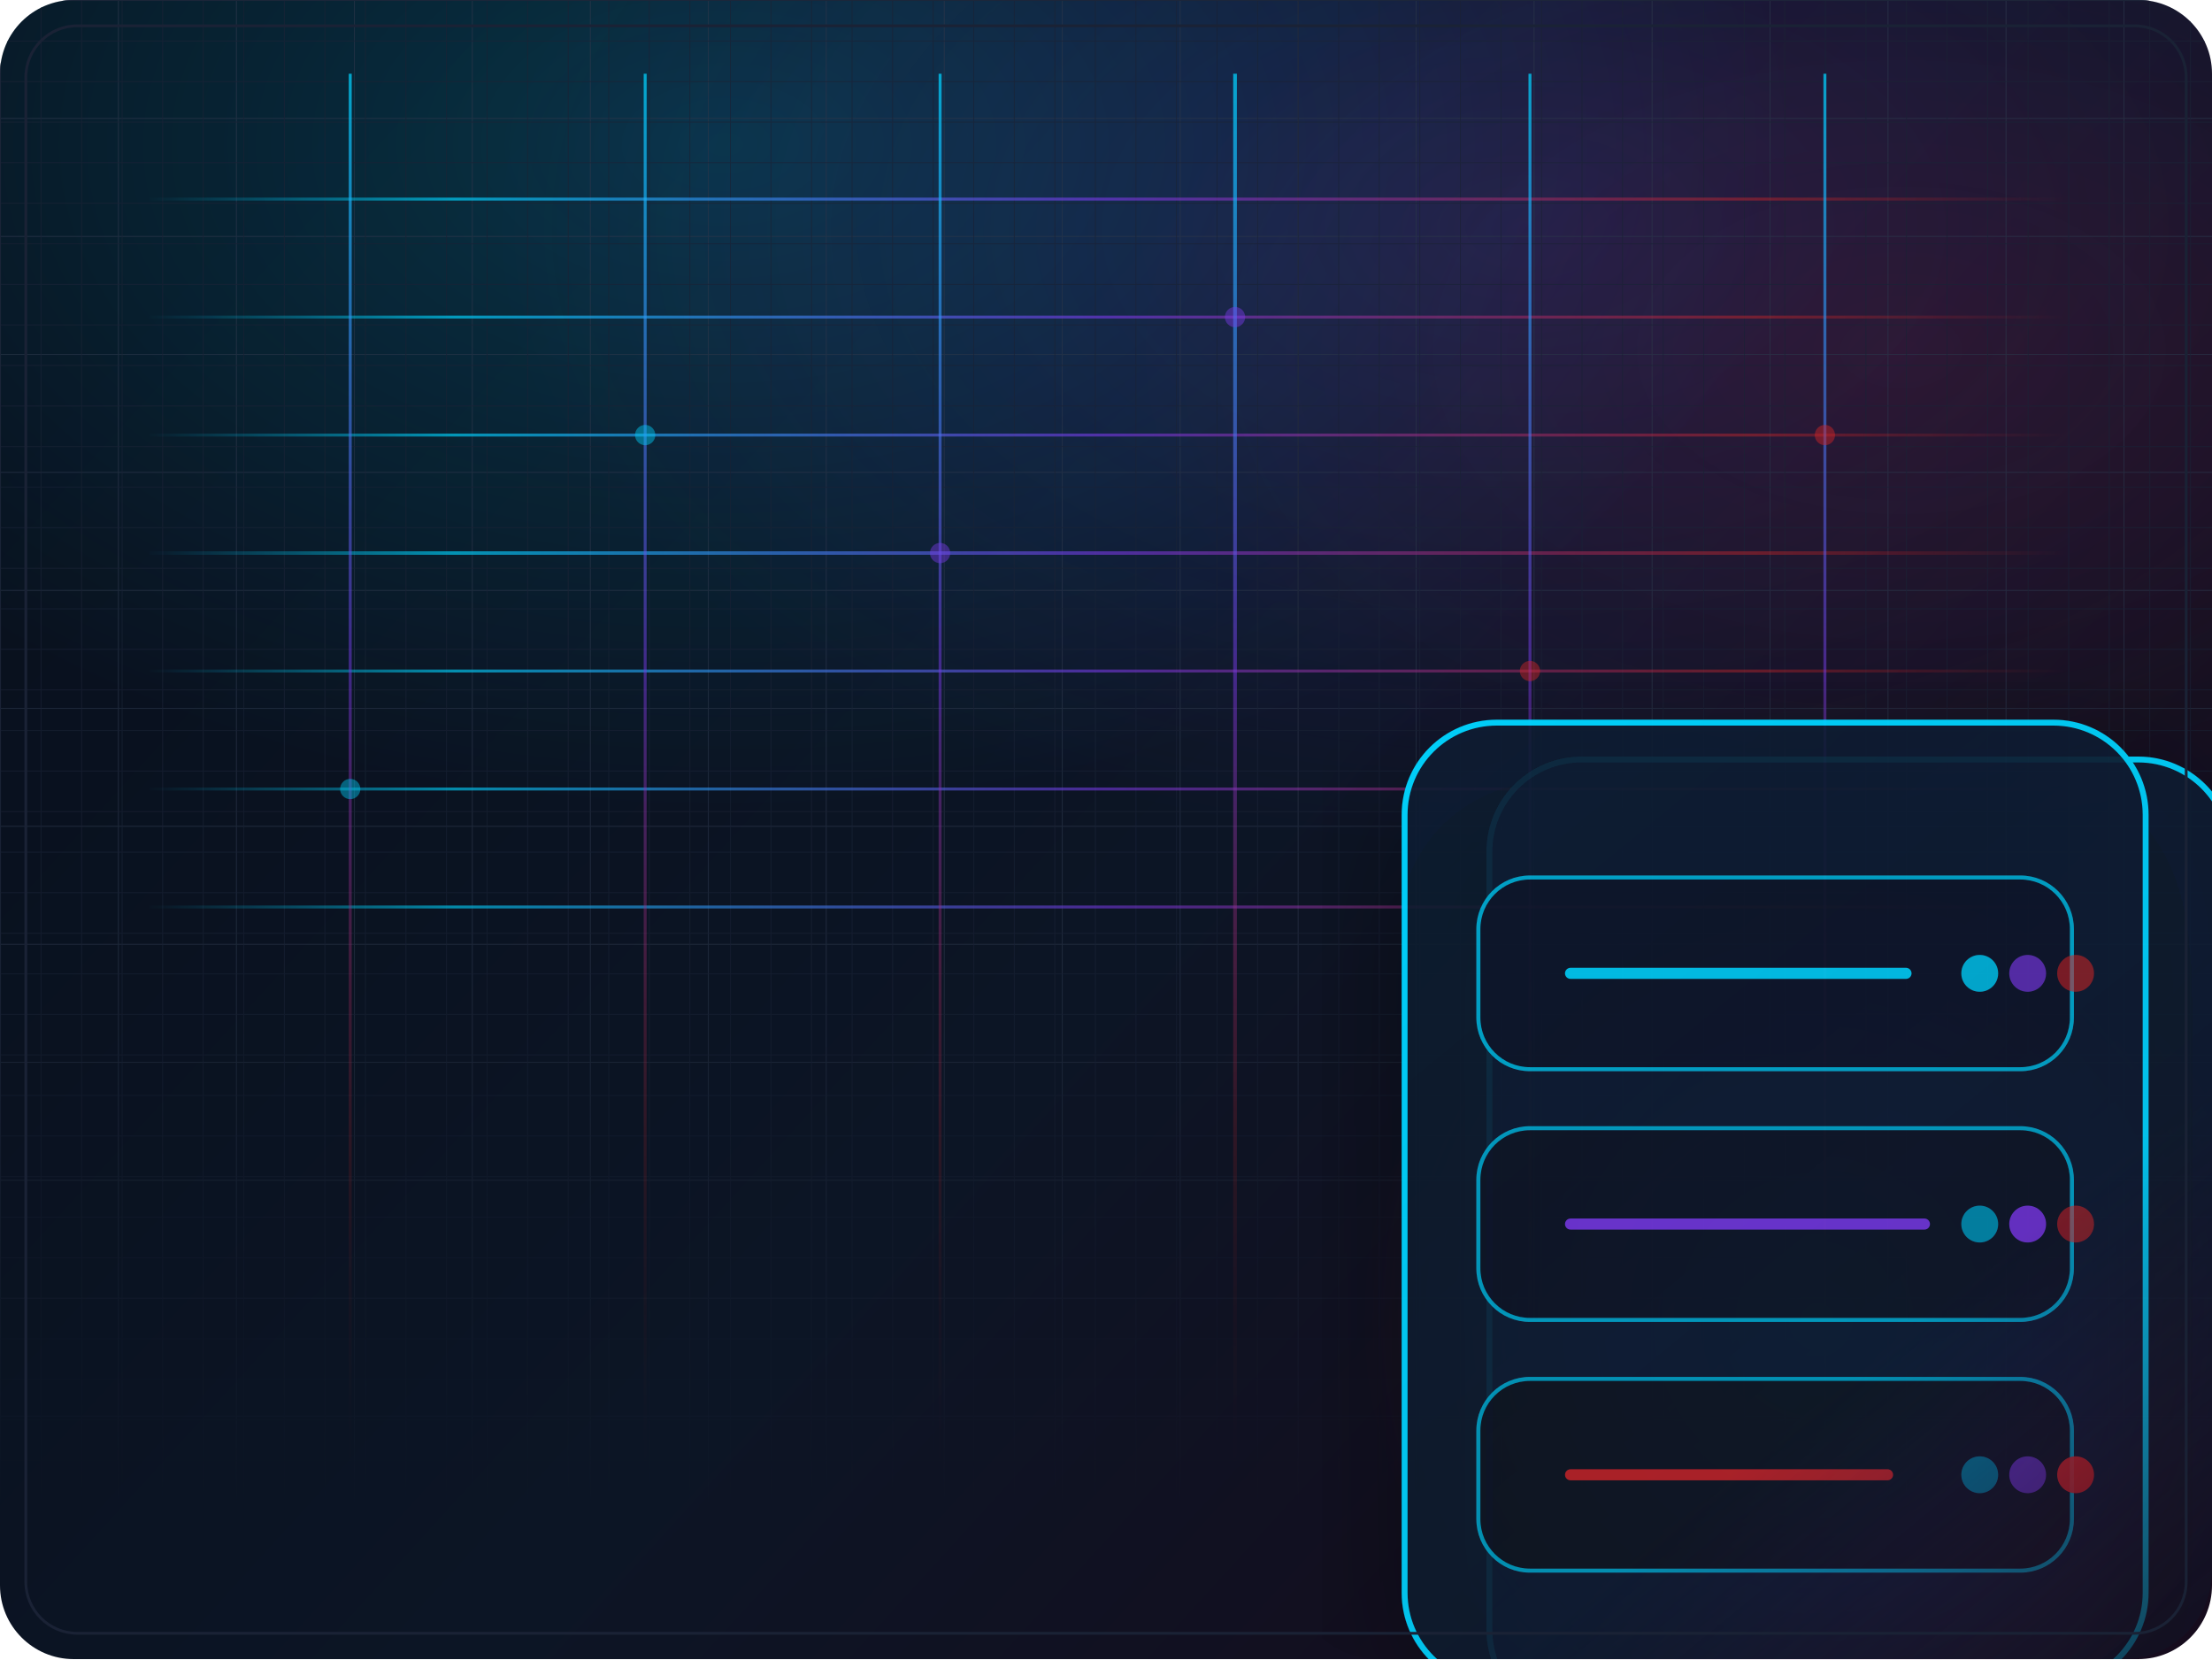
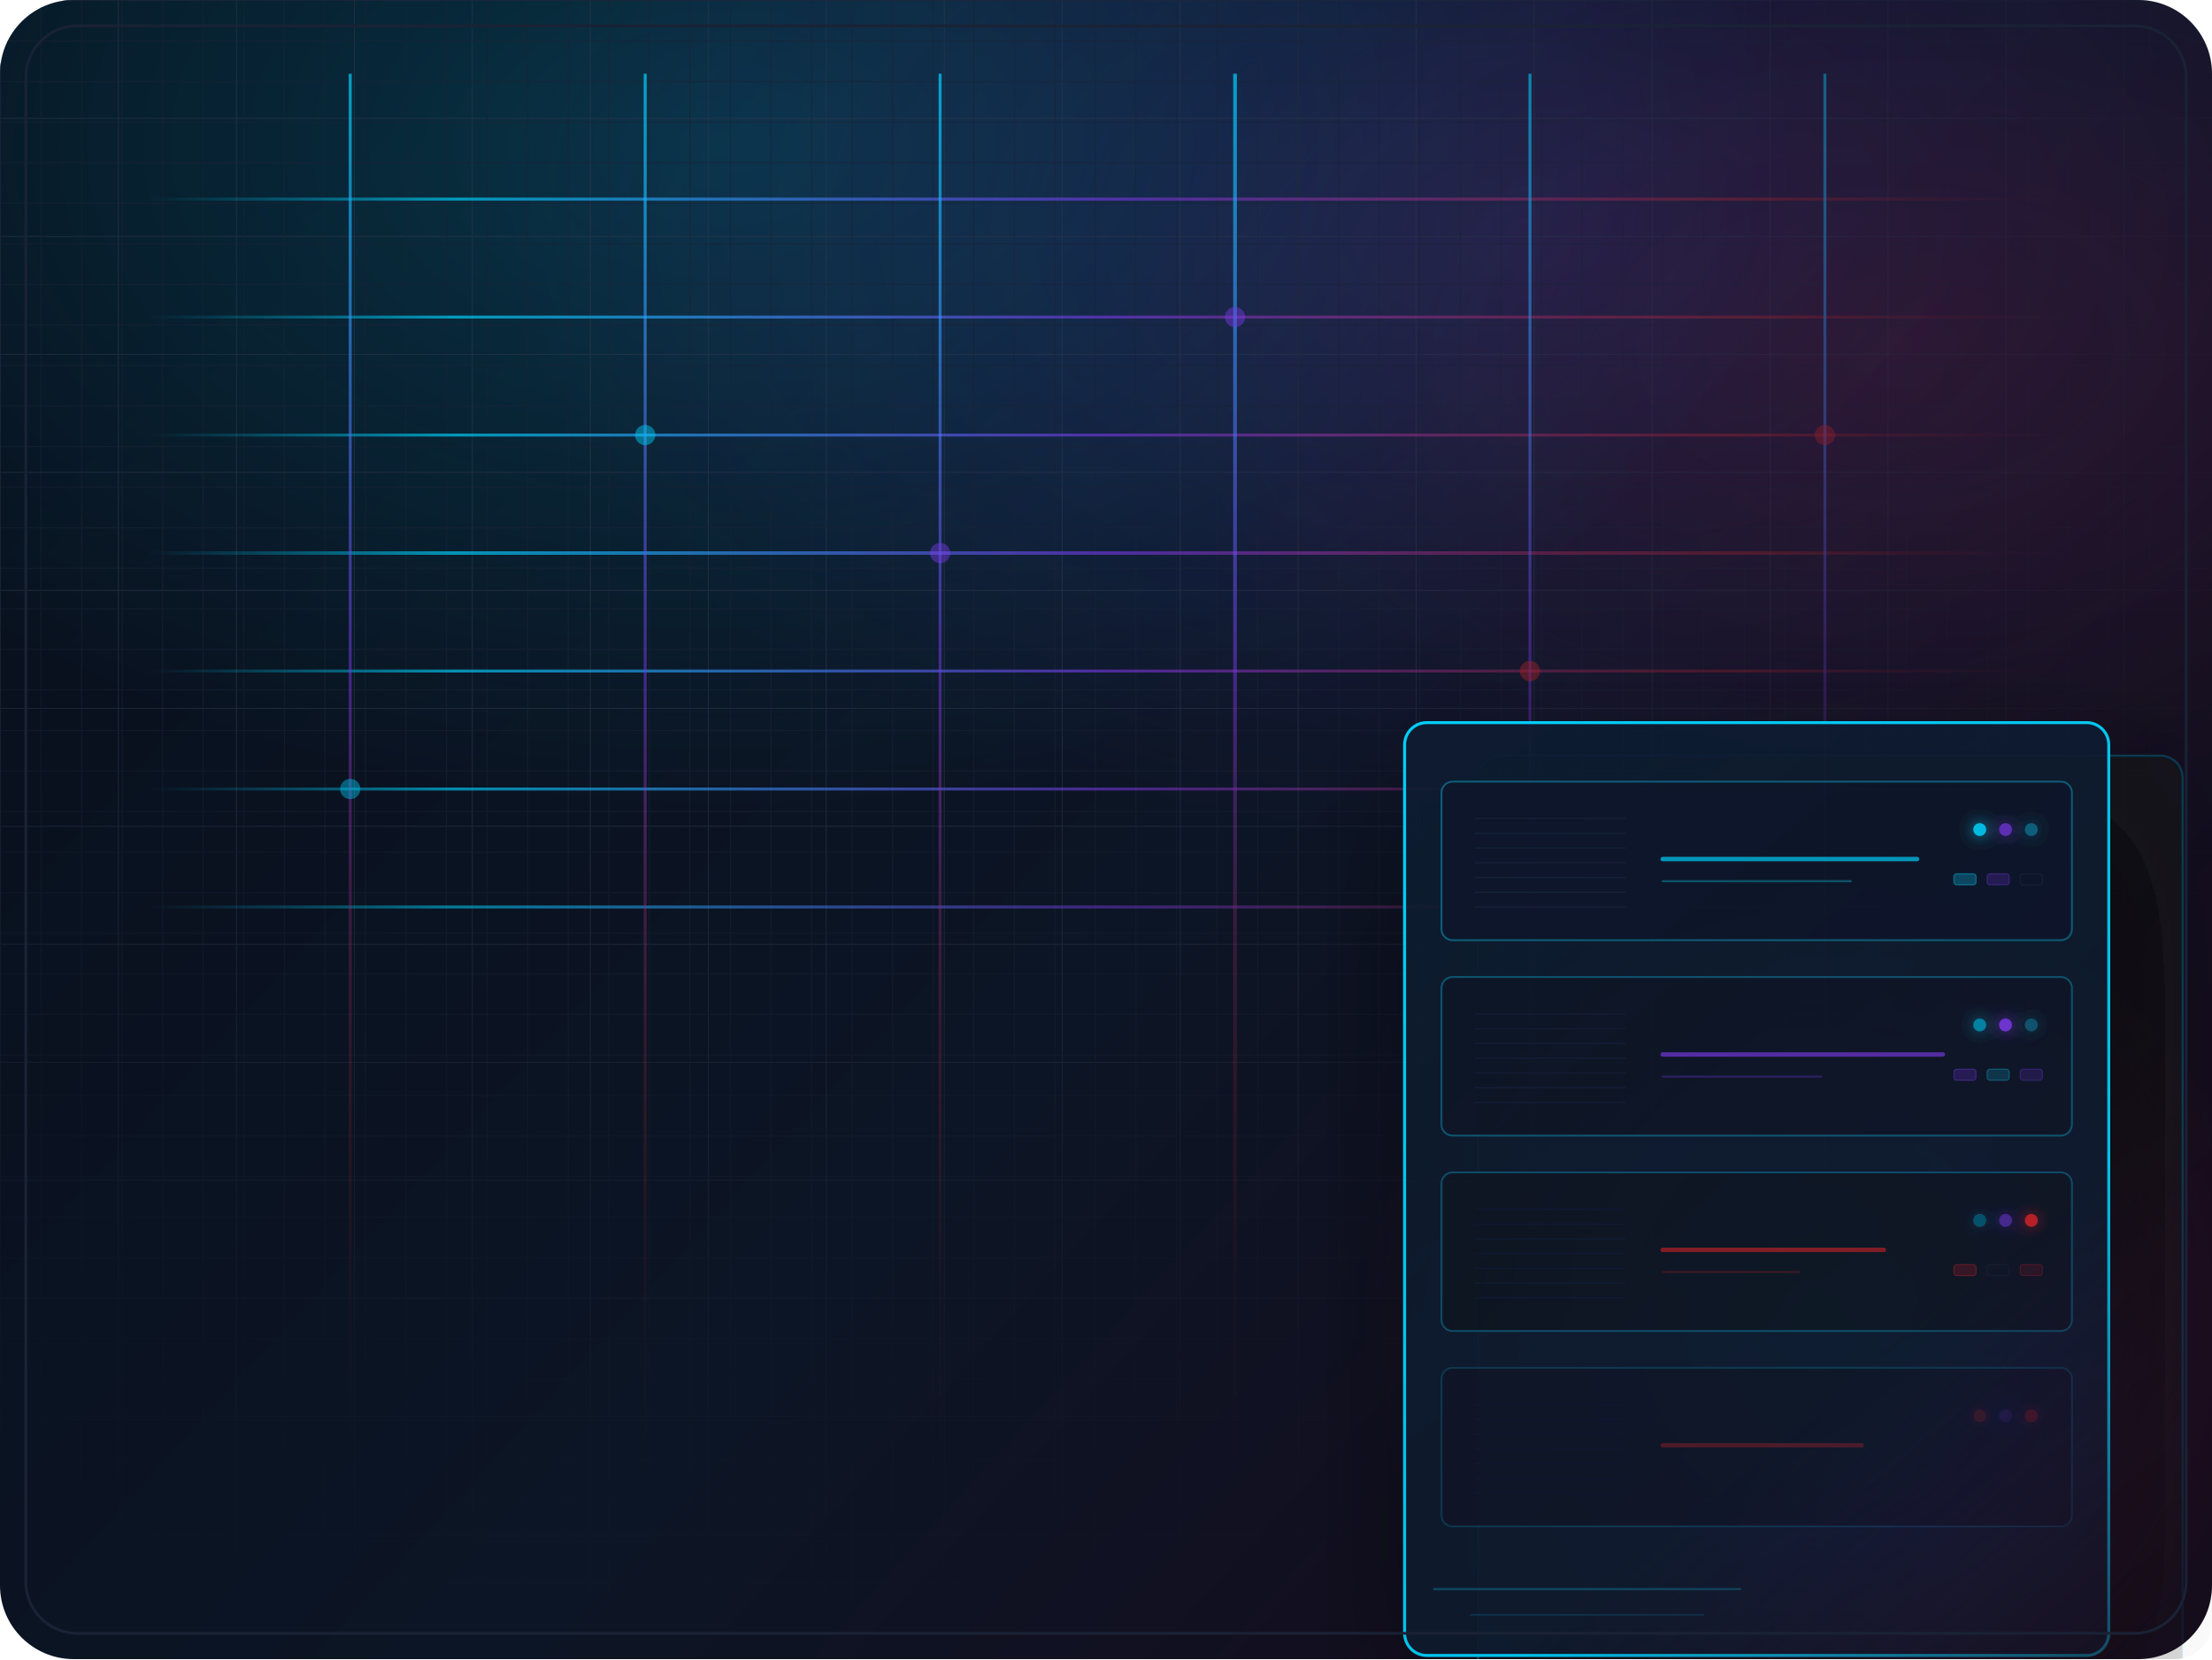
<svg xmlns="http://www.w3.org/2000/svg" width="1200" height="900" viewBox="0 0 1200 900" fill="none">
  <defs>
    <linearGradient id="bg" x1="148" y1="44" x2="1032" y2="850" gradientUnits="userSpaceOnUse">
      <stop offset="0%" stop-color="#08101D" />
      <stop offset="55%" stop-color="#0C1525" />
      <stop offset="100%" stop-color="#160C1D" />
    </linearGradient>
    <radialGradient id="cyanGlow" cx="0" cy="0" r="1" gradientUnits="userSpaceOnUse" gradientTransform="translate(394 80) rotate(90) scale(360 580)">
      <stop offset="0%" stop-color="#00D4FF" stop-opacity="0.18" />
      <stop offset="100%" stop-color="#00D4FF" stop-opacity="0" />
    </radialGradient>
    <radialGradient id="violetGlow" cx="0" cy="0" r="1" gradientUnits="userSpaceOnUse" gradientTransform="translate(826 122) rotate(90) scale(340 560)">
      <stop offset="0%" stop-color="#7C3AED" stop-opacity="0.16" />
      <stop offset="100%" stop-color="#7C3AED" stop-opacity="0" />
    </radialGradient>
    <radialGradient id="redGlow" cx="0" cy="0" r="1" gradientUnits="userSpaceOnUse" gradientTransform="translate(1032 190) rotate(90) scale(260 420)">
      <stop offset="0%" stop-color="#DC2626" stop-opacity="0.10" />
      <stop offset="100%" stop-color="#DC2626" stop-opacity="0" />
    </radialGradient>
    <pattern id="majorGrid" width="64" height="64" patternUnits="userSpaceOnUse">
      <path d="M64 0H0V64" stroke="#2A3548" stroke-opacity="0.72" stroke-width="1" />
    </pattern>
    <pattern id="minorGrid" width="22" height="22" patternUnits="userSpaceOnUse">
      <path d="M22 0H0V22" stroke="#1A2235" stroke-opacity="0.78" stroke-width="1" />
    </pattern>
-     <linearGradient id="gridFade" x1="0" y1="24" x2="0" y2="818" gradientUnits="userSpaceOnUse">
+     <radialGradient id="gridFade" cx="0.32" cy="0.18" r="0.82" gradientUnits="objectBoundingBox">
      <stop offset="0%" stop-color="#FFFFFF" />
-       <stop offset="62%" stop-color="#FFFFFF" stop-opacity="0.88" />
-       <stop offset="86%" stop-color="#FFFFFF" stop-opacity="0.30" />
+       <stop offset="38%" stop-color="#FFFFFF" stop-opacity="0.92" />
+       <stop offset="62%" stop-color="#FFFFFF" stop-opacity="0.55" />
+       <stop offset="80%" stop-color="#FFFFFF" stop-opacity="0.18" />
      <stop offset="100%" stop-color="#FFFFFF" stop-opacity="0" />
-     </linearGradient>
+     </radialGradient>
    <mask id="gridMask">
      <rect x="0" y="0" width="1200" height="900" fill="url(#gridFade)" />
    </mask>
    <linearGradient id="brandH" x1="80" y1="0" x2="1120" y2="0" gradientUnits="userSpaceOnUse">
      <stop offset="0%" stop-color="#00D4FF" stop-opacity="0" />
      <stop offset="16%" stop-color="#00D4FF" stop-opacity="0.74" />
      <stop offset="50%" stop-color="#7C3AED" stop-opacity="0.66" />
      <stop offset="84%" stop-color="#DC2626" stop-opacity="0.46" />
      <stop offset="100%" stop-color="#DC2626" stop-opacity="0" />
    </linearGradient>
    <linearGradient id="brandV" x1="0" y1="40" x2="0" y2="814" gradientUnits="userSpaceOnUse">
      <stop offset="0%" stop-color="#00D4FF" stop-opacity="0.82" />
      <stop offset="42%" stop-color="#7C3AED" stop-opacity="0.58" />
      <stop offset="76%" stop-color="#DC2626" stop-opacity="0.30" />
      <stop offset="100%" stop-color="#DC2626" stop-opacity="0" />
    </linearGradient>
    <linearGradient id="serverStroke" x1="708" y1="384" x2="1164" y2="874" gradientUnits="userSpaceOnUse">
      <stop offset="0%" stop-color="#00D4FF" />
      <stop offset="54%" stop-color="#7C3AED" />
      <stop offset="100%" stop-color="#DC2626" />
    </linearGradient>
    <linearGradient id="serverFill" x1="724" y1="392" x2="1130" y2="852" gradientUnits="userSpaceOnUse">
      <stop offset="0%" stop-color="#101C31" stop-opacity="0.92" />
      <stop offset="100%" stop-color="#0A1322" stop-opacity="0.78" />
    </linearGradient>
    <radialGradient id="serverHalo" cx="0" cy="0" r="1" gradientUnits="userSpaceOnUse" gradientTransform="translate(986 716) rotate(90) scale(260 248)">
      <stop offset="0%" stop-color="#00D4FF" stop-opacity="0.18" />
      <stop offset="48%" stop-color="#7C3AED" stop-opacity="0.14" />
      <stop offset="100%" stop-color="#DC2626" stop-opacity="0" />
    </radialGradient>
    <linearGradient id="serverMaskFill" x1="778" y1="436" x2="1158" y2="900" gradientUnits="userSpaceOnUse">
      <stop offset="0%" stop-color="white" stop-opacity="0.96" />
      <stop offset="64%" stop-color="white" stop-opacity="0.90" />
      <stop offset="100%" stop-color="white" stop-opacity="0.28" />
    </linearGradient>
    <mask id="serverMask">
      <rect x="0" y="0" width="1200" height="900" fill="black" />
-       <rect x="700" y="352" width="500" height="548" rx="48" fill="url(#serverMaskFill)" />
+       <rect x="700" y="352" width="500" height="548" rx="20" fill="url(#serverMaskFill)" />
    </mask>
    <filter id="softShadow" x="666" y="334" width="584" height="614" filterUnits="userSpaceOnUse" color-interpolation-filters="sRGB">
      <feDropShadow dx="0" dy="36" stdDeviation="42" flood-color="#000000" flood-opacity="0.42" />
+     </filter>
+     <filter id="ledGlow" x="-300%" y="-300%" width="700%" height="700%">
+       <feGaussianBlur stdDeviation="4" result="b" />
+       <feMerge>
+         <feMergeNode in="b" />
+         <feMergeNode in="SourceGraphic" />
+       </feMerge>
    </filter>
  </defs>
  <rect width="1200" height="900" rx="40" fill="url(#bg)" />
  <rect width="1200" height="900" rx="40" fill="url(#cyanGlow)" />
  <rect width="1200" height="900" rx="40" fill="url(#violetGlow)" />
  <rect width="1200" height="900" rx="40" fill="url(#redGlow)" />
  <g mask="url(#gridMask)">
    <rect width="1200" height="900" rx="40" fill="url(#majorGrid)" opacity="0.94" />
    <rect width="1200" height="900" rx="40" fill="url(#minorGrid)" opacity="0.86" />
    <g opacity="0.92">
      <path d="M80 108H1120" stroke="url(#brandH)" stroke-width="1.6" />
      <path d="M80 172H1120" stroke="url(#brandH)" stroke-width="1.6" />
      <path d="M80 236H1120" stroke="url(#brandH)" stroke-width="1.6" />
      <path d="M80 300H1120" stroke="url(#brandH)" stroke-width="1.9" />
      <path d="M80 364H1120" stroke="url(#brandH)" stroke-width="1.6" />
      <path d="M80 428H1120" stroke="url(#brandH)" stroke-width="1.6" />
      <path d="M80 492H1120" stroke="url(#brandH)" stroke-width="1.6" />
    </g>
    <g opacity="0.9">
      <path d="M190 40V812" stroke="url(#brandV)" stroke-width="1.6" />
      <path d="M350 40V812" stroke="url(#brandV)" stroke-width="1.6" />
      <path d="M510 40V812" stroke="url(#brandV)" stroke-width="1.6" />
      <path d="M670 40V812" stroke="url(#brandV)" stroke-width="2" />
      <path d="M830 40V812" stroke="url(#brandV)" stroke-width="1.6" />
      <path d="M990 40V812" stroke="url(#brandV)" stroke-width="1.6" />
    </g>
    <g opacity="0.46">
      <circle cx="350" cy="236" r="5.5" fill="#00D4FF" />
      <circle cx="510" cy="300" r="5.5" fill="#7C3AED" />
      <circle cx="670" cy="172" r="5.5" fill="#7C3AED" />
      <circle cx="830" cy="364" r="5.5" fill="#DC2626" />
      <circle cx="190" cy="428" r="5.5" fill="#00D4FF" />
      <circle cx="990" cy="236" r="5.5" fill="#DC2626" />
    </g>
  </g>
  <ellipse cx="986" cy="716" rx="246" ry="236" fill="url(#serverHalo)" />
  <g filter="url(#softShadow)" mask="url(#serverMask)">
    <g transform="translate(744 392)">
-       <rect x="64" y="20" width="402" height="522" rx="50" fill="url(#serverFill)" stroke="url(#serverStroke)" stroke-width="3.2" />
-       <rect x="18" y="0" width="402" height="522" rx="50" fill="url(#serverFill)" stroke="url(#serverStroke)" stroke-width="3.2" />
-       <rect x="58" y="84" width="322" height="104" rx="28" fill="#0D1729" fill-opacity="0.86" stroke="url(#serverStroke)" stroke-opacity="0.76" stroke-width="2.2" />
-       <rect x="58" y="220" width="322" height="104" rx="28" fill="#0B1526" fill-opacity="0.82" stroke="url(#serverStroke)" stroke-opacity="0.72" stroke-width="2.2" />
-       <rect x="58" y="356" width="322" height="104" rx="28" fill="#091320" fill-opacity="0.78" stroke="url(#serverStroke)" stroke-opacity="0.70" stroke-width="2.2" />
-       <path d="M108 136H290" stroke="#00D4FF" stroke-opacity="0.92" stroke-width="6" stroke-linecap="round" />
-       <path d="M108 272H300" stroke="#7C3AED" stroke-opacity="0.88" stroke-width="6" stroke-linecap="round" />
-       <path d="M108 408H280" stroke="#DC2626" stroke-opacity="0.82" stroke-width="6" stroke-linecap="round" />
-       <circle cx="330" cy="136" r="10" fill="#00D4FF" fill-opacity="0.82" />
-       <circle cx="356" cy="136" r="10" fill="#7C3AED" fill-opacity="0.68" />
-       <circle cx="382" cy="136" r="10" fill="#DC2626" fill-opacity="0.56" />
-       <circle cx="330" cy="272" r="10" fill="#00D4FF" fill-opacity="0.60" />
-       <circle cx="356" cy="272" r="10" fill="#7C3AED" fill-opacity="0.84" />
-       <circle cx="382" cy="272" r="10" fill="#DC2626" fill-opacity="0.56" />
-       <circle cx="330" cy="408" r="10" fill="#00D4FF" fill-opacity="0.48" />
-       <circle cx="356" cy="408" r="10" fill="#7C3AED" fill-opacity="0.66" />
-       <circle cx="382" cy="408" r="10" fill="#DC2626" fill-opacity="0.88" />
-       <path d="M34 512H284" stroke="url(#serverStroke)" stroke-opacity="0.46" stroke-width="2.4" stroke-linecap="round" />
-       <path d="M74 548H296" stroke="url(#serverStroke)" stroke-opacity="0.28" stroke-width="2.4" stroke-linecap="round" />
+       <rect x="58" y="18" width="382" height="506" rx="12" fill="#080E1A" fill-opacity="0.6" stroke="url(#serverStroke)" stroke-opacity="0.22" stroke-width="1.2" />
+       <rect x="18" y="0" width="382" height="506" rx="12" fill="url(#serverFill)" stroke="url(#serverStroke)" stroke-width="1.6" />
+       <rect x="38" y="32" width="342" height="86" rx="6" fill="#0D1729" fill-opacity="0.86" stroke="url(#serverStroke)" stroke-opacity="0.38" stroke-width="1.0" />
+       <g stroke="#1A2844" stroke-opacity="0.6" stroke-width="0.8">
+         <path d="M56 52H138" />
+         <path d="M56 60H138" />
+         <path d="M56 68H138" />
+         <path d="M56 76H138" />
+         <path d="M56 84H138" />
+         <path d="M56 92H138" />
+         <path d="M56 100H138" />
+       </g>
+       <path d="M158 74H296" stroke="#00D4FF" stroke-opacity="0.72" stroke-width="2.4" stroke-linecap="round" />
+       <path d="M158 86H260" stroke="#00D4FF" stroke-opacity="0.32" stroke-width="1.2" stroke-linecap="round" />
+       <g filter="url(#ledGlow)">
+         <circle cx="330" cy="58" r="3.5" fill="#00D4FF" fill-opacity="0.9" />
+         <circle cx="344" cy="58" r="3.5" fill="#7C3AED" fill-opacity="0.7" />
+         <circle cx="358" cy="58" r="3.5" fill="#00D4FF" fill-opacity="0.35" />
+       </g>
+       <rect x="316" y="82" width="12" height="6" rx="1.5" fill="#00D4FF" fill-opacity="0.28" stroke="#00D4FF" stroke-opacity="0.42" stroke-width="0.6" />
+       <rect x="334" y="82" width="12" height="6" rx="1.5" fill="#7C3AED" fill-opacity="0.22" stroke="#7C3AED" stroke-opacity="0.36" stroke-width="0.6" />
+       <rect x="352" y="82" width="12" height="6" rx="1.5" fill="none" stroke="#2A3548" stroke-opacity="0.4" stroke-width="0.6" />
+       <rect x="38" y="138" width="342" height="86" rx="6" fill="#0B1526" fill-opacity="0.82" stroke="url(#serverStroke)" stroke-opacity="0.34" stroke-width="1.0" />
+       <g stroke="#1A2844" stroke-opacity="0.5" stroke-width="0.8">
+         <path d="M56 158H138" />
+         <path d="M56 166H138" />
+         <path d="M56 174H138" />
+         <path d="M56 182H138" />
+         <path d="M56 190H138" />
+         <path d="M56 198H138" />
+         <path d="M56 206H138" />
+       </g>
+       <path d="M158 180H310" stroke="#7C3AED" stroke-opacity="0.68" stroke-width="2.4" stroke-linecap="round" />
+       <path d="M158 192H244" stroke="#7C3AED" stroke-opacity="0.28" stroke-width="1.2" stroke-linecap="round" />
+       <g filter="url(#ledGlow)">
+         <circle cx="330" cy="164" r="3.5" fill="#00D4FF" fill-opacity="0.55" />
+         <circle cx="344" cy="164" r="3.5" fill="#7C3AED" fill-opacity="0.9" />
+         <circle cx="358" cy="164" r="3.5" fill="#00D4FF" fill-opacity="0.3" />
+       </g>
+       <rect x="316" y="188" width="12" height="6" rx="1.5" fill="#7C3AED" fill-opacity="0.24" stroke="#7C3AED" stroke-opacity="0.38" stroke-width="0.6" />
+       <rect x="334" y="188" width="12" height="6" rx="1.5" fill="#00D4FF" fill-opacity="0.18" stroke="#00D4FF" stroke-opacity="0.32" stroke-width="0.6" />
+       <rect x="352" y="188" width="12" height="6" rx="1.5" fill="#7C3AED" fill-opacity="0.2" stroke="#7C3AED" stroke-opacity="0.34" stroke-width="0.6" />
+       <rect x="38" y="244" width="342" height="86" rx="6" fill="#091320" fill-opacity="0.78" stroke="url(#serverStroke)" stroke-opacity="0.30" stroke-width="1.0" />
+       <g stroke="#1A2844" stroke-opacity="0.4" stroke-width="0.8">
+         <path d="M56 264H138" />
+         <path d="M56 272H138" />
+         <path d="M56 280H138" />
+         <path d="M56 288H138" />
+         <path d="M56 296H138" />
+         <path d="M56 304H138" />
+         <path d="M56 312H138" />
+       </g>
+       <path d="M158 286H278" stroke="#DC2626" stroke-opacity="0.62" stroke-width="2.4" stroke-linecap="round" />
+       <path d="M158 298H232" stroke="#DC2626" stroke-opacity="0.24" stroke-width="1.2" stroke-linecap="round" />
+       <g filter="url(#ledGlow)">
+         <circle cx="330" cy="270" r="3.5" fill="#00D4FF" fill-opacity="0.3" />
+         <circle cx="344" cy="270" r="3.5" fill="#7C3AED" fill-opacity="0.5" />
+         <circle cx="358" cy="270" r="3.5" fill="#DC2626" fill-opacity="0.85" />
+       </g>
+       <rect x="316" y="294" width="12" height="6" rx="1.5" fill="#DC2626" fill-opacity="0.22" stroke="#DC2626" stroke-opacity="0.36" stroke-width="0.6" />
+       <rect x="334" y="294" width="12" height="6" rx="1.5" fill="none" stroke="#2A3548" stroke-opacity="0.36" stroke-width="0.6" />
+       <rect x="352" y="294" width="12" height="6" rx="1.5" fill="#DC2626" fill-opacity="0.16" stroke="#DC2626" stroke-opacity="0.28" stroke-width="0.6" />
+       <rect x="38" y="350" width="342" height="86" rx="6" fill="#081020" fill-opacity="0.5" stroke="url(#serverStroke)" stroke-opacity="0.18" stroke-width="1.0" />
+       <g stroke="#1A2844" stroke-opacity="0.24" stroke-width="0.8">
+         <path d="M56 370H138" />
+         <path d="M56 378H138" />
+         <path d="M56 386H138" />
+         <path d="M56 394H138" />
+         <path d="M56 402H138" />
+         <path d="M56 410H138" />
+         <path d="M56 418H138" />
+       </g>
+       <path d="M158 392H266" stroke="#DC2626" stroke-opacity="0.34" stroke-width="2.4" stroke-linecap="round" />
+       <g filter="url(#ledGlow)" opacity="0.5">
+         <circle cx="330" cy="376" r="3.5" fill="#DC2626" fill-opacity="0.4" />
+         <circle cx="344" cy="376" r="3.5" fill="#7C3AED" fill-opacity="0.3" />
+         <circle cx="358" cy="376" r="3.5" fill="#DC2626" fill-opacity="0.55" />
+       </g>
+       <path d="M34 470H200" stroke="url(#serverStroke)" stroke-opacity="0.26" stroke-width="1.2" stroke-linecap="round" />
+       <path d="M54 484H180" stroke="url(#serverStroke)" stroke-opacity="0.14" stroke-width="1.0" stroke-linecap="round" />
    </g>
  </g>
  <rect x="14" y="14" width="1172" height="872" rx="28" stroke="#1A2235" stroke-width="1.5" />
</svg>
